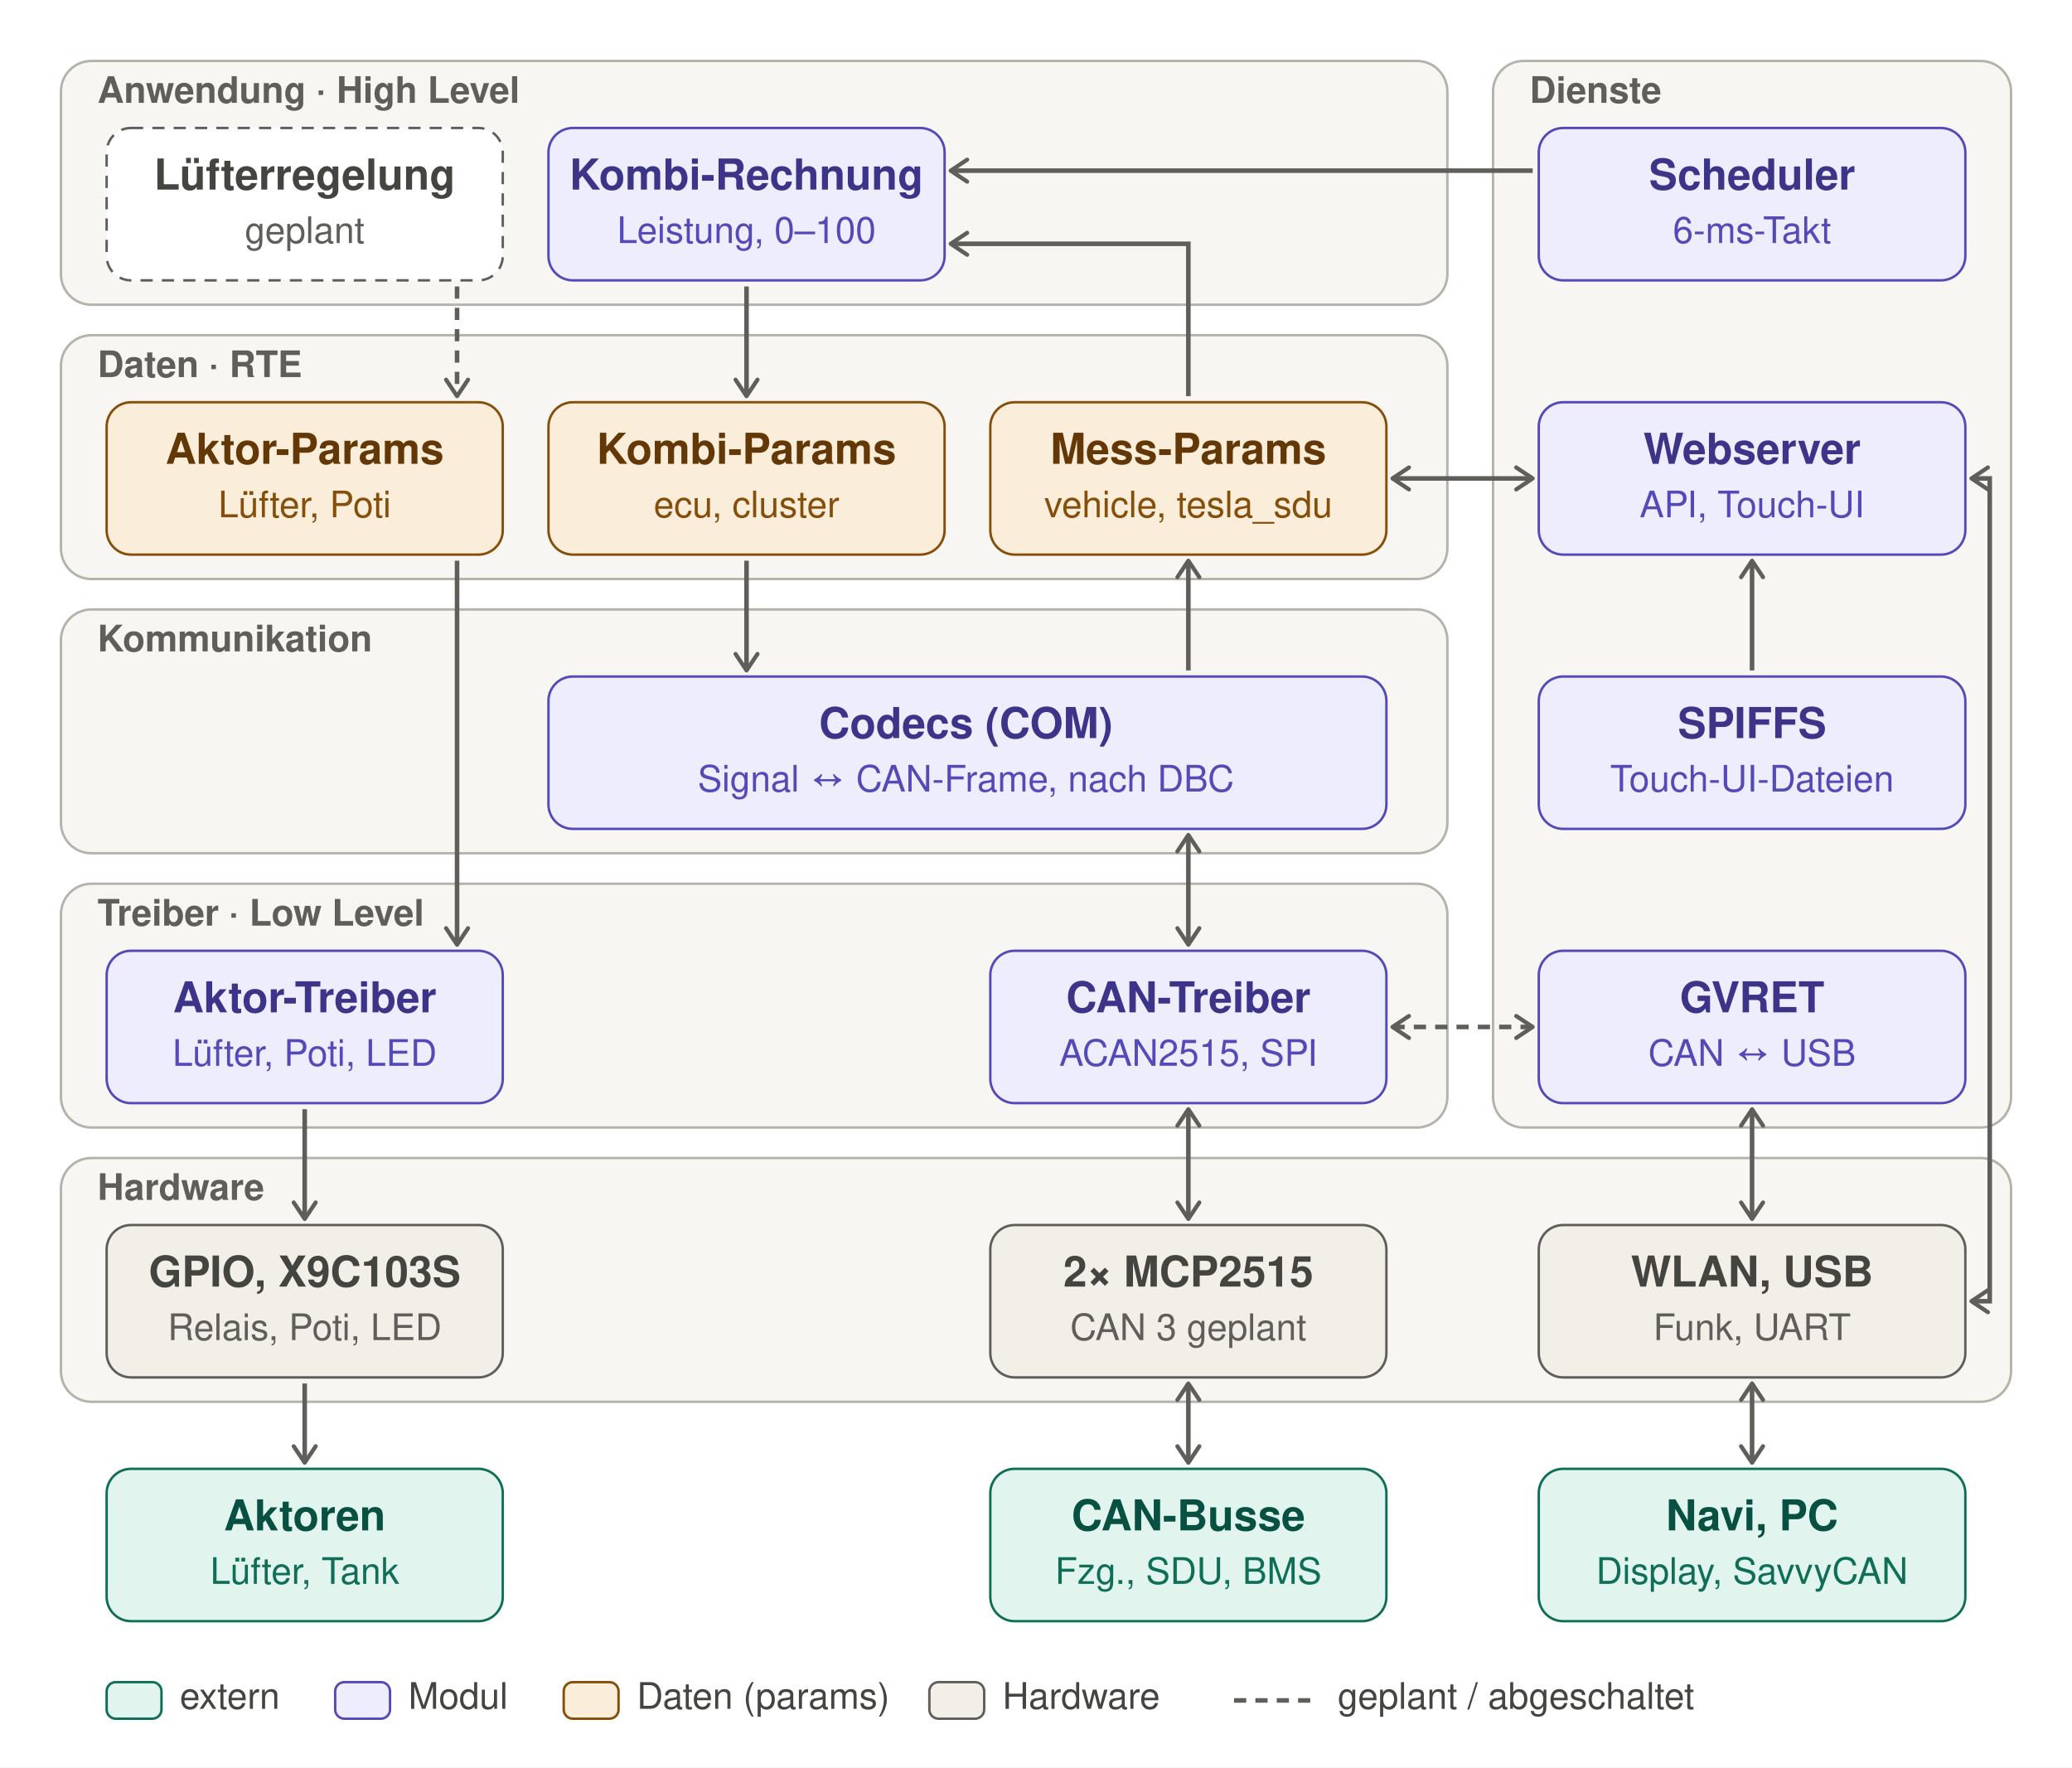
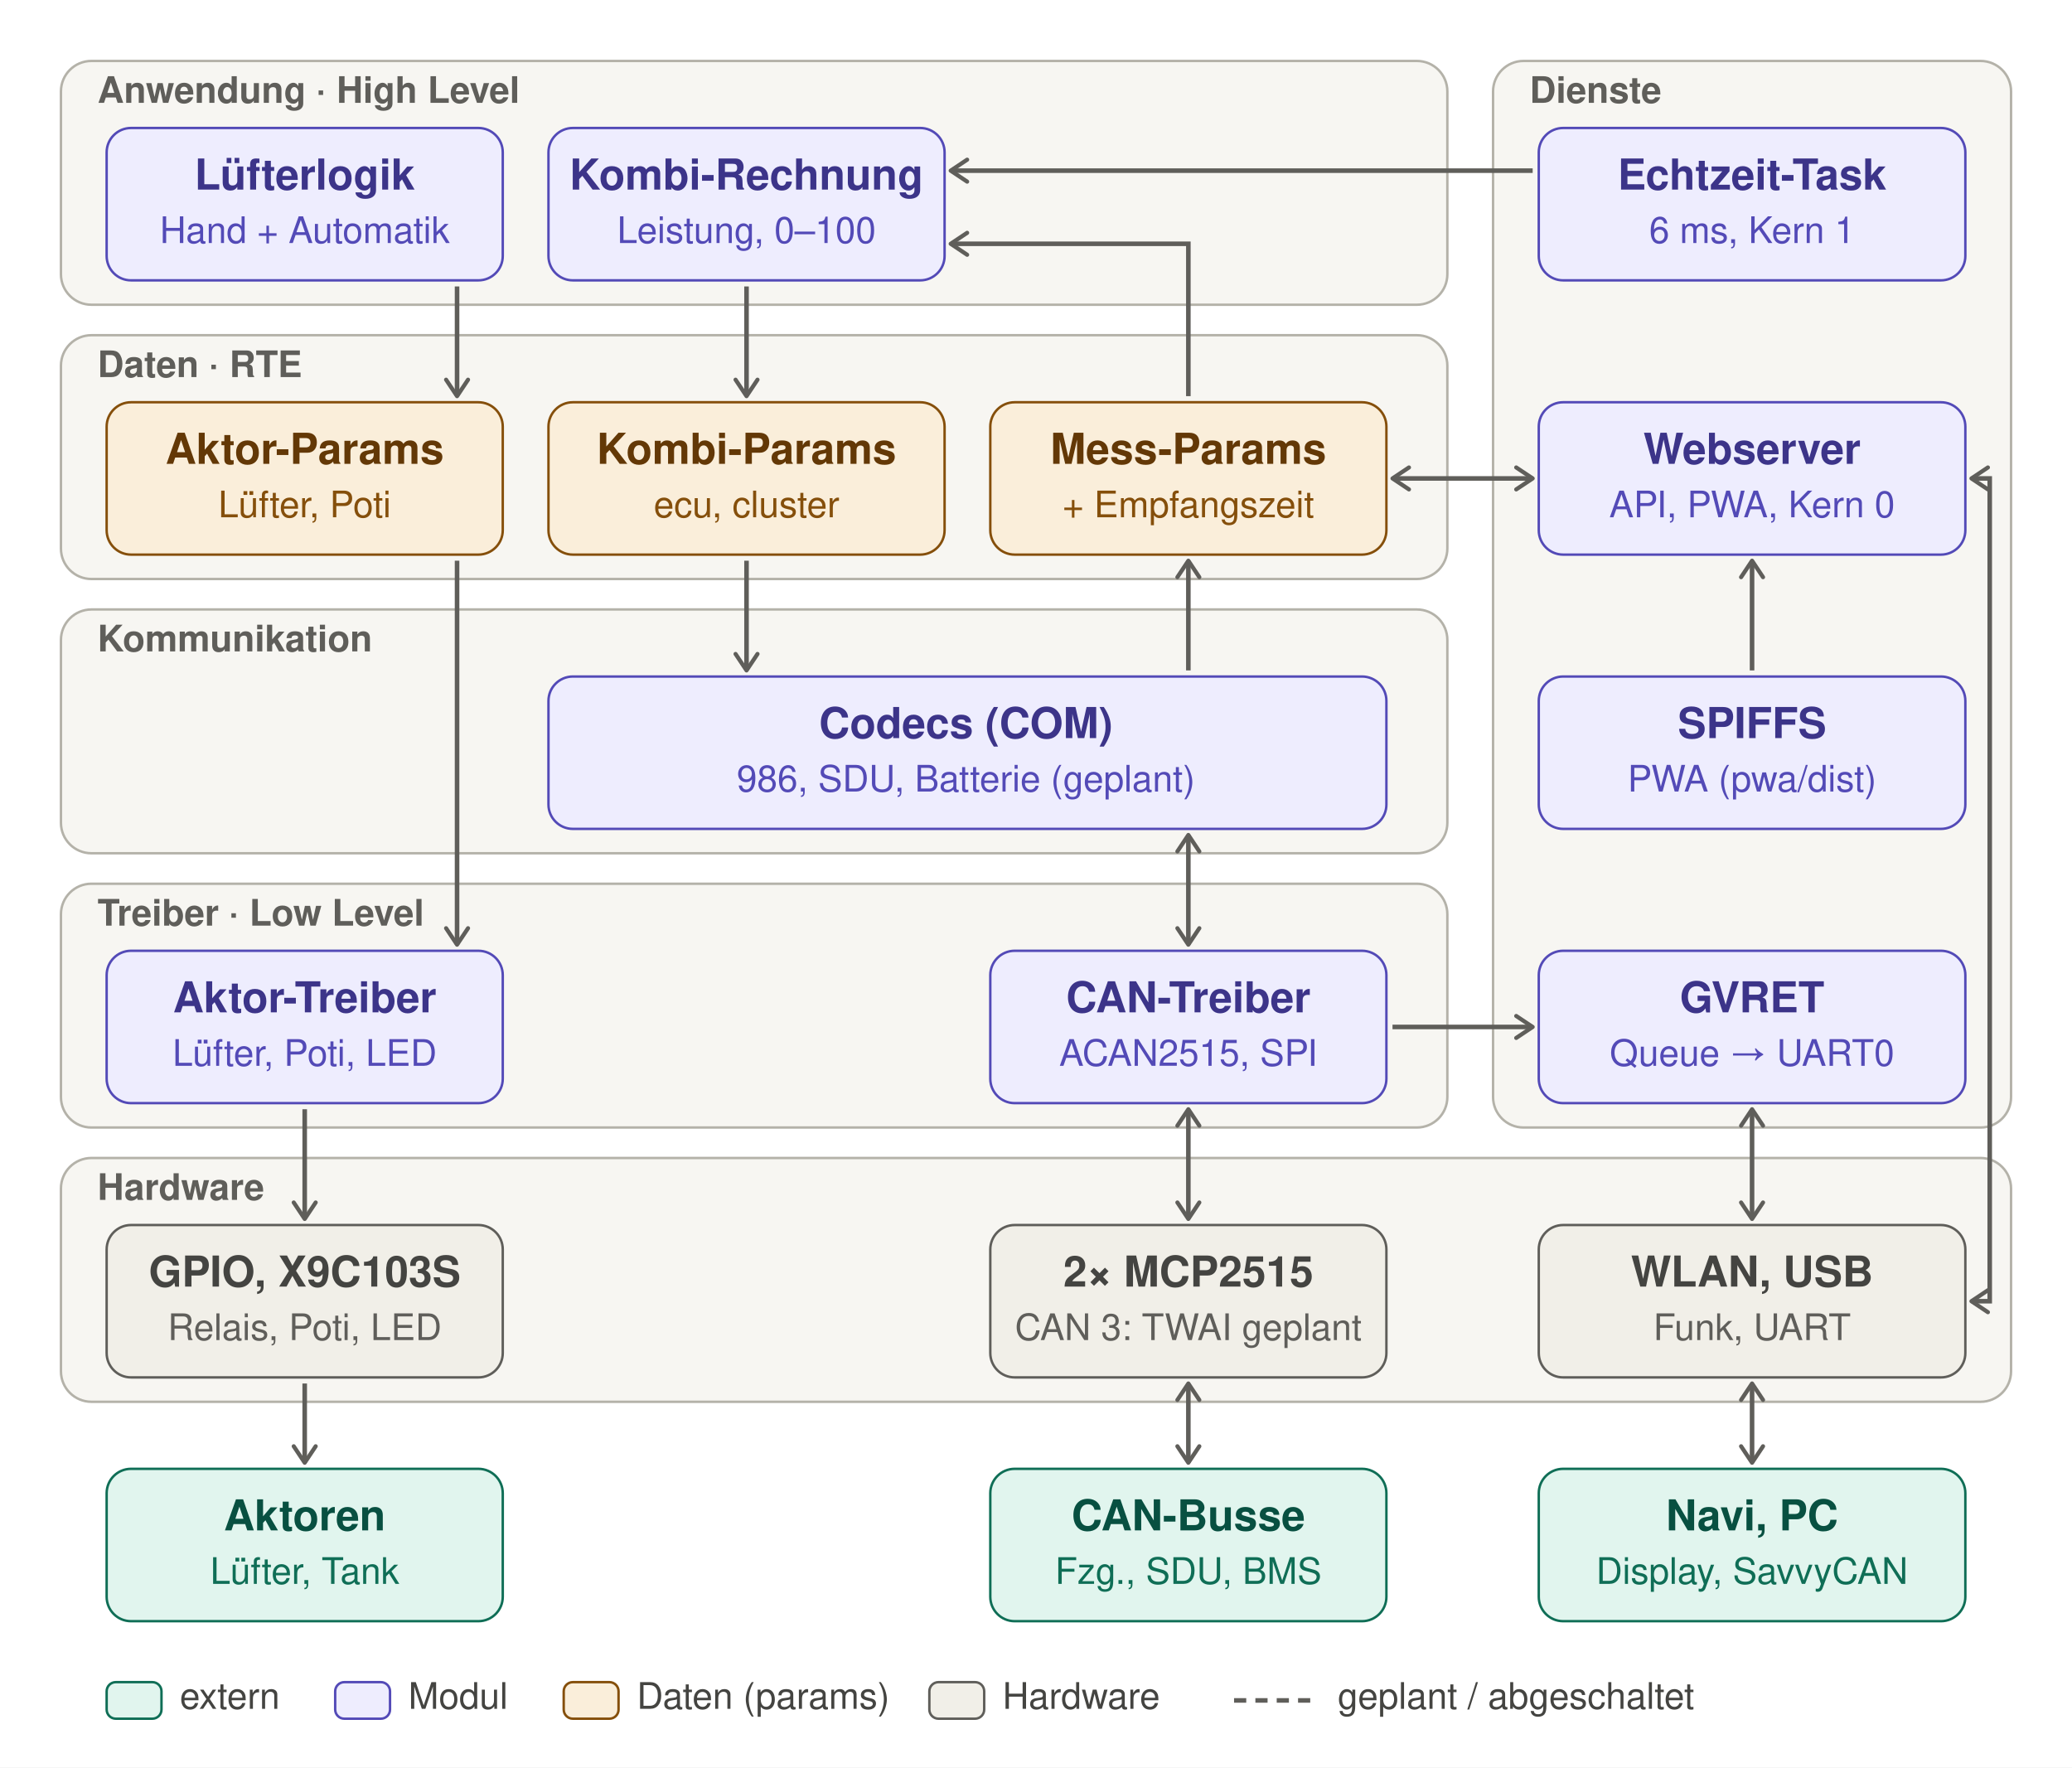
<svg xmlns="http://www.w3.org/2000/svg" width="680" height="580" viewBox="0 0 680 580" role="img">
  <style>
text{font-family:-apple-system,"Segoe UI",Helvetica,Arial,sans-serif;dominant-baseline:central;text-anchor:middle}
.h{font-size:14px;font-weight:600}.s{font-size:12px}
.bl{font-size:12px;fill:#5F5E5A;text-anchor:start;font-weight:600}
.band{fill:#F7F6F2;stroke:#B4B2A9;stroke-width:0.8}
.ext rect{fill:#E1F5EE;stroke:#0F6E56}.ext .h{fill:#085041}.ext .s{fill:#0F6E56}
.mod rect{fill:#EEEDFE;stroke:#534AB7}.mod .h{fill:#3C3489}.mod .s{fill:#534AB7}
.mem rect{fill:#FAEEDA;stroke:#854F0B}.mem .h{fill:#633806}.mem .s{fill:#854F0B}
.hw rect{fill:#F1EFE8;stroke:#5F5E5A}.hw .h{fill:#444441}.hw .s{fill:#5F5E5A}
.plan rect{fill:#FFFFFF;stroke:#5F5E5A;stroke-dasharray:4 3}.plan .h{fill:#444441}.plan .s{fill:#5F5E5A}
rect{stroke-width:0.8}
.a{stroke:#5F5E5A;stroke-width:1.5;fill:none}.d{stroke-dasharray:4 3}
.l{font-size:12px;fill:#444441;text-anchor:start}
</style>
  <defs>
    <marker id="m" viewBox="0 0 10 10" refX="8" refY="5" markerWidth="6" markerHeight="6" orient="auto-start-reverse">
      <path d="M2 1L8 5L2 9" fill="none" stroke="#5F5E5A" stroke-width="1.5" stroke-linecap="round" stroke-linejoin="round" />
    </marker>
  </defs>
  <rect x="0" y="0" width="680" height="580" fill="#FFFFFF" stroke="none" />
  <rect class="band" x="20" y="20" width="455" height="80" rx="10" />
  <text class="bl" x="32" y="31">Anwendung · High Level</text>
  <rect class="band" x="20" y="110" width="455" height="80" rx="10" />
  <text class="bl" x="32" y="121">Daten · RTE</text>
  <rect class="band" x="20" y="200" width="455" height="80" rx="10" />
  <text class="bl" x="32" y="211">Kommunikation</text>
  <rect class="band" x="20" y="290" width="455" height="80" rx="10" />
  <text class="bl" x="32" y="301">Treiber · Low Level</text>
  <rect class="band" x="20" y="380" width="640" height="80" rx="10" />
  <text class="bl" x="32" y="391">Hardware</text>
  <rect class="band" x="490" y="20" width="170" height="350" rx="10" />
  <text class="bl" x="502" y="31">Dienste</text>
-   <g class="plan">
+   <g class="mod">
    <rect x="35" y="42" width="130" height="50" rx="8" />
-     <text class="h" x="100" y="59">Lüfterregelung</text>
-     <text class="s" x="100" y="77">geplant</text>
+     <text class="h" x="100" y="59">Lüfterlogik</text>
+     <text class="s" x="100" y="77">Hand + Automatik</text>
  </g>
  <g class="mod">
    <rect x="180" y="42" width="130" height="50" rx="8" />
    <text class="h" x="245" y="59">Kombi-Rechnung</text>
    <text class="s" x="245" y="77">Leistung, 0–100</text>
  </g>
  <g class="mem">
    <rect x="35" y="132" width="130" height="50" rx="8" />
    <text class="h" x="100" y="149">Aktor-Params</text>
    <text class="s" x="100" y="167">Lüfter, Poti</text>
  </g>
  <g class="mem">
    <rect x="180" y="132" width="130" height="50" rx="8" />
    <text class="h" x="245" y="149">Kombi-Params</text>
    <text class="s" x="245" y="167">ecu, cluster</text>
  </g>
  <g class="mem">
    <rect x="325" y="132" width="130" height="50" rx="8" />
    <text class="h" x="390" y="149">Mess-Params</text>
-     <text class="s" x="390" y="167">vehicle, tesla_sdu</text>
+     <text class="s" x="390" y="167">+ Empfangszeit</text>
  </g>
  <g class="mod">
    <rect x="180" y="222" width="275" height="50" rx="8" />
    <text class="h" x="317" y="239">Codecs (COM)</text>
-     <text class="s" x="317" y="257">Signal ↔ CAN-Frame, nach DBC</text>
+     <text class="s" x="317" y="257">986, SDU, Batterie (geplant)</text>
  </g>
  <g class="mod">
    <rect x="35" y="312" width="130" height="50" rx="8" />
    <text class="h" x="100" y="329">Aktor-Treiber</text>
    <text class="s" x="100" y="347">Lüfter, Poti, LED</text>
  </g>
  <g class="mod">
    <rect x="325" y="312" width="130" height="50" rx="8" />
    <text class="h" x="390" y="329">CAN-Treiber</text>
    <text class="s" x="390" y="347">ACAN2515, SPI</text>
  </g>
  <g class="hw">
    <rect x="35" y="402" width="130" height="50" rx="8" />
    <text class="h" x="100" y="419">GPIO, X9C103S</text>
    <text class="s" x="100" y="437">Relais, Poti, LED</text>
  </g>
  <g class="hw">
    <rect x="325" y="402" width="130" height="50" rx="8" />
    <text class="h" x="390" y="419">2× MCP2515</text>
-     <text class="s" x="390" y="437">CAN 3 geplant</text>
+     <text class="s" x="390" y="437">CAN 3: TWAI geplant</text>
  </g>
  <g class="hw">
    <rect x="505" y="402" width="140" height="50" rx="8" />
    <text class="h" x="575" y="419">WLAN, USB</text>
    <text class="s" x="575" y="437">Funk, UART</text>
  </g>
  <g class="mod">
    <rect x="505" y="42" width="140" height="50" rx="8" />
-     <text class="h" x="575" y="59">Scheduler</text>
-     <text class="s" x="575" y="77">6-ms-Takt</text>
+     <text class="h" x="575" y="59">Echtzeit-Task</text>
+     <text class="s" x="575" y="77">6 ms, Kern 1</text>
  </g>
  <g class="mod">
    <rect x="505" y="132" width="140" height="50" rx="8" />
    <text class="h" x="575" y="149">Webserver</text>
-     <text class="s" x="575" y="167">API, Touch-UI</text>
+     <text class="s" x="575" y="167">API, PWA, Kern 0</text>
  </g>
  <g class="mod">
    <rect x="505" y="222" width="140" height="50" rx="8" />
    <text class="h" x="575" y="239">SPIFFS</text>
-     <text class="s" x="575" y="257">Touch-UI-Dateien</text>
+     <text class="s" x="575" y="257">PWA (pwa/dist)</text>
  </g>
  <g class="mod">
    <rect x="505" y="312" width="140" height="50" rx="8" />
    <text class="h" x="575" y="329">GVRET</text>
-     <text class="s" x="575" y="347">CAN ↔ USB</text>
+     <text class="s" x="575" y="347">Queue → UART0</text>
  </g>
  <g class="ext">
    <rect x="35" y="482" width="130" height="50" rx="8" />
    <text class="h" x="100" y="499">Aktoren</text>
    <text class="s" x="100" y="517">Lüfter, Tank</text>
  </g>
  <g class="ext">
    <rect x="325" y="482" width="130" height="50" rx="8" />
    <text class="h" x="390" y="499">CAN-Busse</text>
    <text class="s" x="390" y="517">Fzg., SDU, BMS</text>
  </g>
  <g class="ext">
    <rect x="505" y="482" width="140" height="50" rx="8" />
    <text class="h" x="575" y="499">Navi, PC</text>
    <text class="s" x="575" y="517">Display, SavvyCAN</text>
  </g>
-   <line x1="150" y1="94" x2="150" y2="130" class="a d" marker-end="url(#m)" />
+   <line x1="150" y1="94" x2="150" y2="130" class="a" marker-end="url(#m)" />
  <line x1="245" y1="94" x2="245" y2="130" class="a" marker-end="url(#m)" />
  <path d="M390 130 L390 80 L312 80" class="a" marker-end="url(#m)" />
  <line x1="503" y1="56" x2="312" y2="56" class="a" marker-end="url(#m)" />
  <line x1="150" y1="184" x2="150" y2="310" class="a" marker-end="url(#m)" />
  <line x1="245" y1="184" x2="245" y2="220" class="a" marker-end="url(#m)" />
  <line x1="390" y1="220" x2="390" y2="184" class="a" marker-end="url(#m)" />
  <line x1="457" y1="157" x2="503" y2="157" class="a" marker-start="url(#m)" marker-end="url(#m)" />
  <line x1="575" y1="220" x2="575" y2="184" class="a" marker-end="url(#m)" />
  <line x1="390" y1="274" x2="390" y2="310" class="a" marker-start="url(#m)" marker-end="url(#m)" />
-   <line x1="457" y1="337" x2="503" y2="337" class="a d" marker-start="url(#m)" marker-end="url(#m)" />
+   <line x1="457" y1="337" x2="503" y2="337" class="a" marker-end="url(#m)" />
  <line x1="100" y1="364" x2="100" y2="400" class="a" marker-end="url(#m)" />
  <line x1="390" y1="364" x2="390" y2="400" class="a" marker-start="url(#m)" marker-end="url(#m)" />
  <line x1="575" y1="364" x2="575" y2="400" class="a" marker-start="url(#m)" marker-end="url(#m)" />
  <path d="M647 157 L653 157 L653 427 L647 427" class="a" marker-start="url(#m)" marker-end="url(#m)" />
  <line x1="100" y1="454" x2="100" y2="480" class="a" marker-end="url(#m)" />
  <line x1="390" y1="454" x2="390" y2="480" class="a" marker-start="url(#m)" marker-end="url(#m)" />
  <line x1="575" y1="454" x2="575" y2="480" class="a" marker-start="url(#m)" marker-end="url(#m)" />
  <g class="ext">
    <rect x="35" y="552" width="18" height="12" rx="3" />
  </g>
  <text class="l" x="59" y="558">extern</text>
  <g class="mod">
    <rect x="110" y="552" width="18" height="12" rx="3" />
  </g>
  <text class="l" x="134" y="558">Modul</text>
  <g class="mem">
    <rect x="185" y="552" width="18" height="12" rx="3" />
  </g>
  <text class="l" x="209" y="558">Daten (params)</text>
  <g class="hw">
    <rect x="305" y="552" width="18" height="12" rx="3" />
  </g>
  <text class="l" x="329" y="558">Hardware</text>
  <line x1="405" y1="558" x2="433" y2="558" class="a d" />
  <text class="l" x="439" y="558">geplant / abgeschaltet</text>
</svg>
